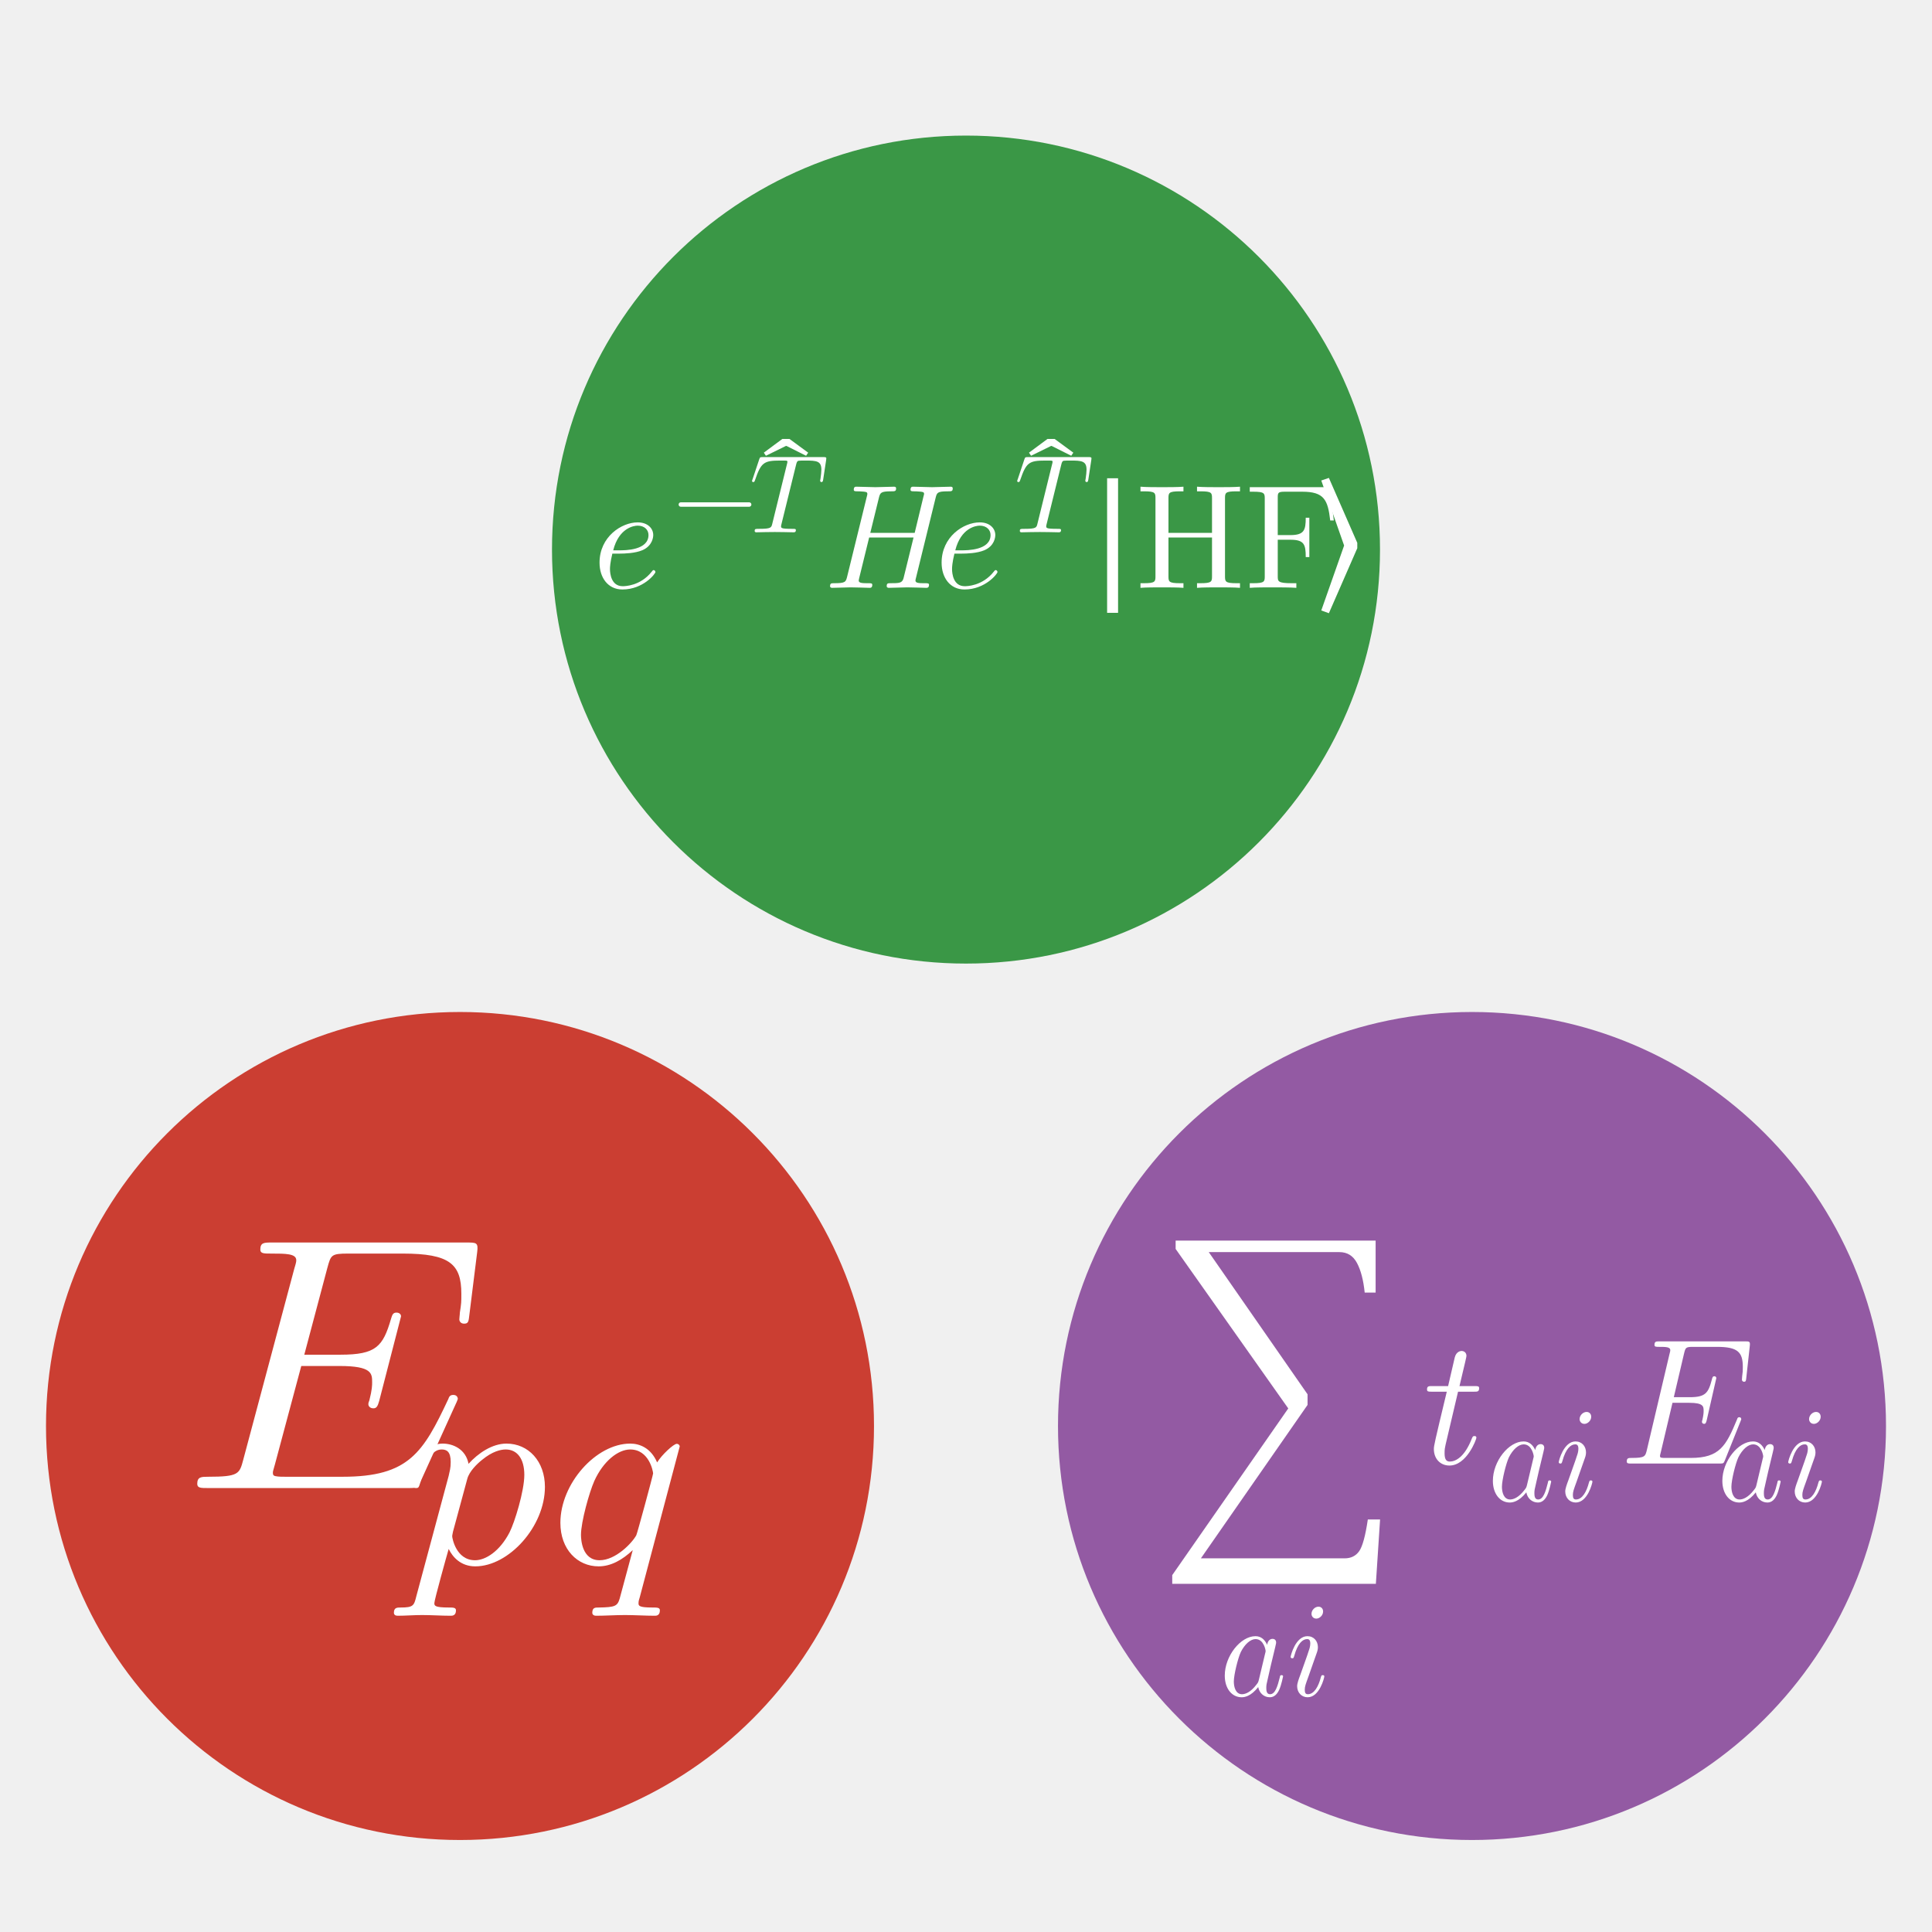
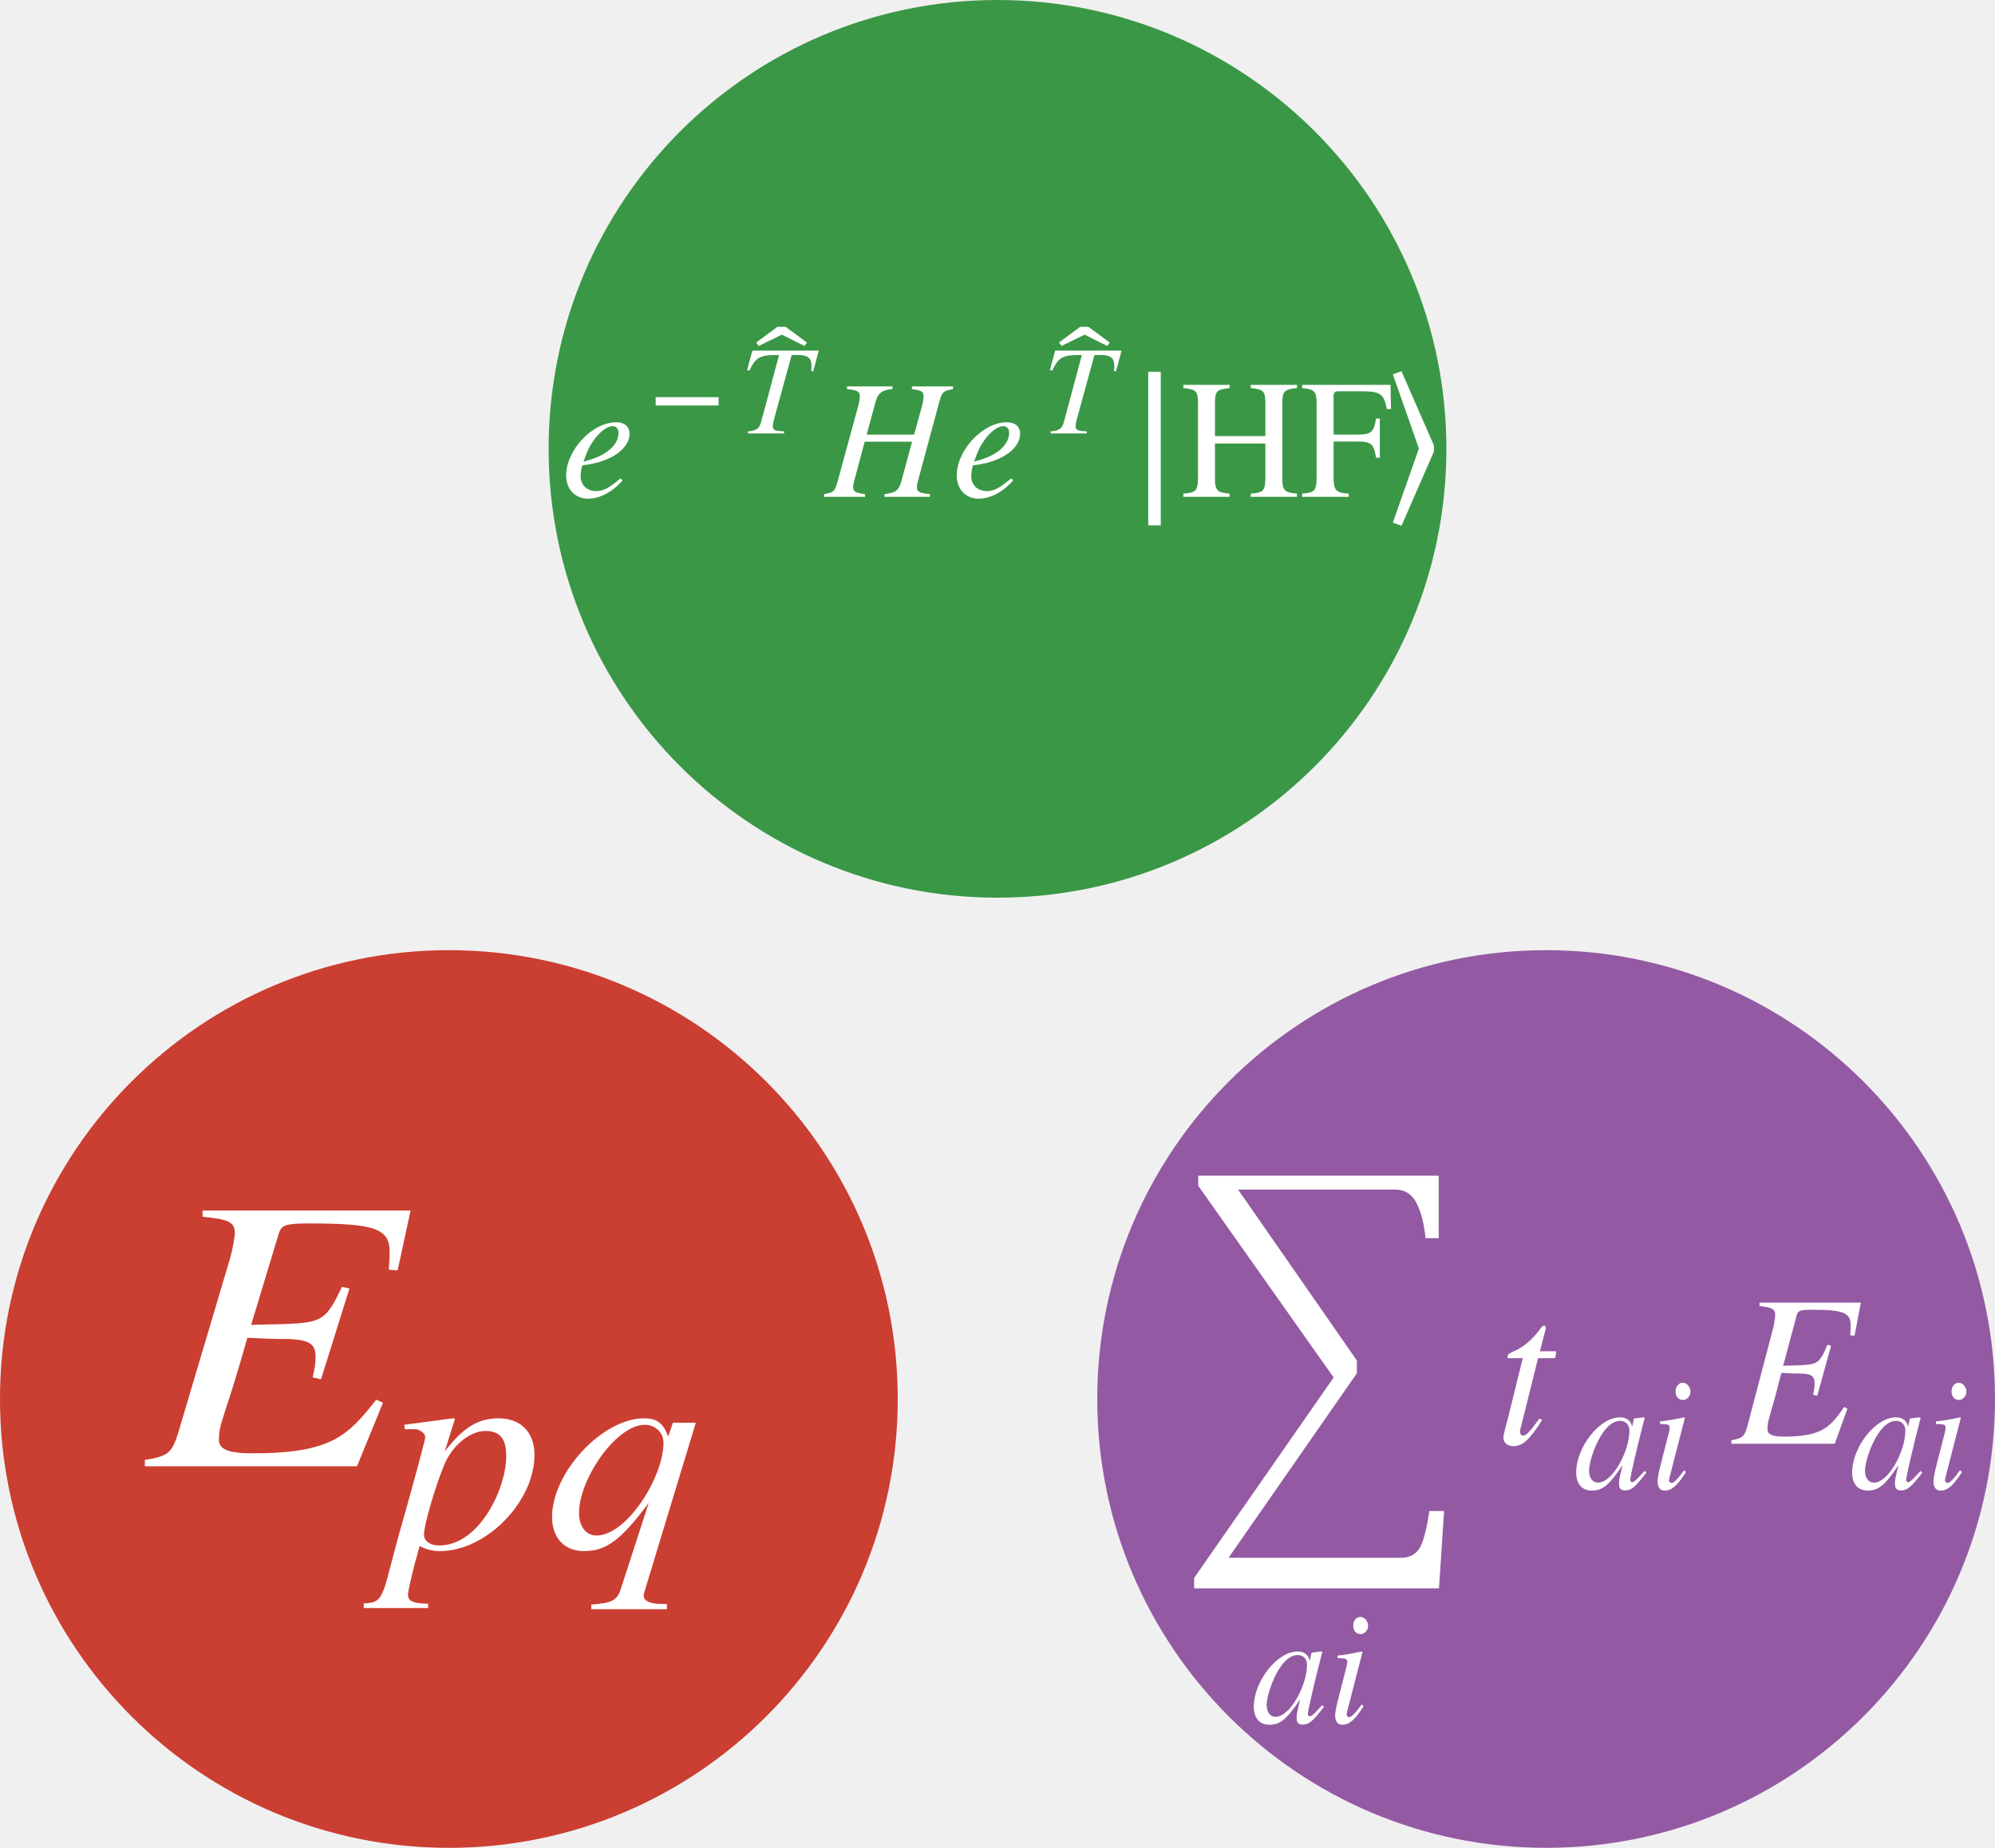
- <svg xmlns="http://www.w3.org/2000/svg" width="210mm" height="210mm" viewBox="0 0 210 210" version="1.1" id="svg1">
+ <svg xmlns="http://www.w3.org/2000/svg" width="209.778mm" height="194.32mm" viewBox="0 0 209.778 194.32" version="1.1" id="svg1">
  <defs id="defs1">
    <clipPath id="clip0">
      <rect x="502" y="206" width="194" height="323" id="rect1" />
    </clipPath>
    <clipPath id="clip0-2">
      <rect x="590" y="306" width="138" height="40" id="rect1-3" />
    </clipPath>
  </defs>
-   <g id="layer1">
-     <circle style="fill:#3a9746;fill-opacity:1;stroke-width:0.265" id="path1" cx="105" cy="59.737" r="45" />
-     <circle style="fill:#935aa3;fill-opacity:1;stroke-width:0.265" id="path1-1" cx="160" cy="155" r="45" />
-     <g clip-path="url(#clip0)" transform="matrix(0.7681028,0,0,0.8141442,-329.7612,-126.6831)" id="g6" style="fill:#ffffff;fill-opacity:1">
+   <g id="layer1" transform="translate(-0.1111107,-15.50656)">
+     <circle style="fill:#3a9746;fill-opacity:1;stroke-width:0.278" id="path1" cx="105" cy="62.707" r="47.2" />
+     <circle style="fill:#935aa3;fill-opacity:1;stroke-width:0.278" id="path1-1" cx="162.689" cy="162.627" r="47.2" />
+     <g clip-path="url(#clip0)" transform="matrix(0.8935176,0,0,0.9470766,-406.1485,-165.0886)" id="g6" style="fill:#ffffff;fill-opacity:1">
      <path d="M 5.473,-28.23 19.453,-9.246 v 1.418 L 4.359,12.656 H 24.691 c 0.898,0 1.586,-0.316 2.062,-0.949 0.477,-0.633 0.887,-2.047 1.23,-4.242 h 1.734 L 29.121,16.055 H 0.305 V 14.895 L 16.723,-7.359 0.785,-28.652 v -1.113 H 29.086 v 6.938 h -1.547 c -0.18,-1.664 -0.543,-2.981 -1.09,-3.949 -0.547,-0.969 -1.375,-1.453 -2.484,-1.453 z" transform="translate(594.9,351)" id="path1-15" style="fill:#ffffff;fill-opacity:1" />
-       <text fill="#000000" fill-opacity="0" font-family="Arial, Arial_MSFontService, sans-serif" font-size="45.82px" x="0.305" y="10.327" id="text1-2" style="fill:#ffffff;fill-opacity:1">෍</text>
-       <text font-family="'Cambria Math', 'Cambria Math_MSFontService', sans-serif" font-weight="400" font-size="24px" transform="translate(630.713,351)" id="text2-76" style="fill:#ffffff;fill-opacity:1">𝑡</text>
-       <text font-family="'Cambria Math', 'Cambria Math_MSFontService', sans-serif" font-weight="400" font-size="18px" transform="translate(639.86,356)" id="text3-1" style="fill:#ffffff;fill-opacity:1">𝑎𝑖</text>
-       <text font-family="'Cambria Math', 'Cambria Math_MSFontService', sans-serif" font-weight="400" font-size="24px" transform="translate(658.62,351)" id="text4" style="fill:#ffffff;fill-opacity:1">𝐸</text>
-       <text font-family="'Cambria Math', 'Cambria Math_MSFontService', sans-serif" font-weight="400" font-size="18px" transform="translate(672.333,356)" id="text5" style="fill:#ffffff;fill-opacity:1">𝑎𝑖</text>
-       <text font-family="'Cambria Math', 'Cambria Math_MSFontService', sans-serif" font-weight="400" font-size="18px" transform="translate(601.92,382)" id="text6" style="fill:#ffffff;fill-opacity:1">𝑎𝑖</text>
+       <path d="m 7.104,-10.272 h -1.92 l 0.672,-2.472 c 0.024,-0.048 0.024,-0.096 0.024,-0.12 0,-0.168 -0.072,-0.24 -0.192,-0.24 -0.144,0 -0.216,0.024 -0.36,0.216 -2.28,2.976 -3.96,2.472 -3.96,3.24 0,0.024 0,0.072 0.024,0.144 h 1.776 l -1.728,6.6 c -0.072,0.312 -0.552,1.8 -0.552,2.256 0,0.528 0.504,0.912 1.152,0.912 1.104,0 1.896,-0.672 3.408,-2.904 L 5.136,-2.808 c -1.176,1.512 -1.56,1.896 -1.944,1.896 -0.216,0 -0.36,-0.192 -0.36,-0.48 0,-0.024 0,-0.048 0.024,-0.12 l 2.112,-7.992 h 2.016 z" id="text2-76" style="font-size:24px;font-family:'Cambria Math', 'Cambria Math_MSFontService', sans-serif" transform="translate(630.713,351)" aria-label="𝑡" />
+       <path d="m 6.912,-0.738 c -0.144,0 -0.252,-0.108 -0.252,-0.234 0,-0.36 0.756,-3.438 1.602,-6.534 0.054,-0.18 0.072,-0.216 0.108,-0.378 L 8.244,-7.938 7.146,-7.812 7.092,-7.758 6.894,-6.894 C 6.75,-7.56 6.228,-7.938 5.454,-7.938 c -2.376,0 -5.148,3.294 -5.148,6.138 0,1.26 0.684,1.998 1.836,1.998 1.26,0 2.034,-0.594 3.618,-2.826 -0.36,1.404 -0.414,1.638 -0.414,2.07 0,0.522 0.216,0.738 0.72,0.738 0.72,0 1.17,-0.342 2.502,-1.98 L 8.352,-1.98 c -0.612,0.612 -1.17,1.242 -1.44,1.242 z M 6.57,-6.444 c 0,2.214 -1.944,5.76 -3.708,5.76 -0.63,0 -1.044,-0.522 -1.044,-1.35 0,-1.206 1.494,-5.508 3.654,-5.508 0.666,0 1.098,0.432 1.098,1.098 z m 4.95,5.796 c -0.144,0 -0.288,-0.144 -0.288,-0.27 0,-0.18 0.09,-0.432 0.18,-0.792 l 1.692,-6.192 -0.054,-0.036 c -1.818,0.342 -2.178,0.396 -2.88,0.45 V -7.2 c 0.954,0.018 1.134,0.072 1.134,0.432 0,0.144 -0.054,0.432 -0.162,0.792 l -0.864,3.186 c -0.288,1.044 -0.396,1.602 -0.396,1.962 0,0.666 0.288,1.026 0.828,1.026 0.828,0 1.494,-0.54 2.52,-2.052 l -0.234,-0.198 c -0.684,0.9 -1.17,1.404 -1.476,1.404 z m 1.332,-11.124 c -0.486,0 -0.846,0.414 -0.846,0.954 0,0.576 0.342,0.954 0.864,0.954 0.468,0 0.882,-0.414 0.882,-0.918 0,-0.522 -0.414,-0.99 -0.9,-0.99 z" id="text3-1" style="font-size:18px;font-family:'Cambria Math', 'Cambria Math_MSFontService', sans-serif" transform="translate(639.86,356)" aria-label="𝑎𝑖" />
+       <path d="m 5.976,-0.792 c -1.344,0 -1.92,-0.24 -1.92,-0.816 0,-1.104 0.312,-1.248 1.632,-6.264 0.84,0.048 1.584,0.072 1.872,0.072 h 0.192 c 1.536,0 1.848,0.312 1.848,1.104 0,0.408 -0.048,0.72 -0.168,1.248 l 0.48,0.12 1.632,-5.568 -0.432,-0.096 c -0.912,2.04 -1.128,2.184 -3.312,2.28 -0.288,0 -1.056,0.024 -1.896,0.048 l 1.584,-5.592 c 0.144,-0.528 0.408,-0.624 1.752,-0.624 3.768,0 4.608,0.312 4.608,1.752 0,0.312 -0.024,0.672 -0.048,1.08 l 0.504,0.048 0.744,-3.672 H 3.12 v 0.384 c 1.488,0.144 1.848,0.336 1.848,0.984 0,0.264 -0.144,1.104 -0.264,1.536 L 1.752,-2.16 c -0.384,1.368 -0.6,1.536 -1.944,1.776 V 0 H 11.976 L 13.464,-3.888 13.08,-4.08 c -1.632,2.208 -2.568,3.288 -7.104,3.288 z" id="text4" style="font-size:24px;font-family:'Cambria Math', 'Cambria Math_MSFontService', sans-serif" transform="translate(658.62,351)" aria-label="𝐸" />
+       <path d="m 6.912,-0.738 c -0.144,0 -0.252,-0.108 -0.252,-0.234 0,-0.36 0.756,-3.438 1.602,-6.534 0.054,-0.18 0.072,-0.216 0.108,-0.378 L 8.244,-7.938 7.146,-7.812 7.092,-7.758 6.894,-6.894 C 6.75,-7.56 6.228,-7.938 5.454,-7.938 c -2.376,0 -5.148,3.294 -5.148,6.138 0,1.26 0.684,1.998 1.836,1.998 1.26,0 2.034,-0.594 3.618,-2.826 -0.36,1.404 -0.414,1.638 -0.414,2.07 0,0.522 0.216,0.738 0.72,0.738 0.72,0 1.17,-0.342 2.502,-1.98 L 8.352,-1.98 c -0.612,0.612 -1.17,1.242 -1.44,1.242 z M 6.57,-6.444 c 0,2.214 -1.944,5.76 -3.708,5.76 -0.63,0 -1.044,-0.522 -1.044,-1.35 0,-1.206 1.494,-5.508 3.654,-5.508 0.666,0 1.098,0.432 1.098,1.098 z m 4.95,5.796 c -0.144,0 -0.288,-0.144 -0.288,-0.27 0,-0.18 0.09,-0.432 0.18,-0.792 l 1.692,-6.192 -0.054,-0.036 c -1.818,0.342 -2.178,0.396 -2.88,0.45 V -7.2 c 0.954,0.018 1.134,0.072 1.134,0.432 0,0.144 -0.054,0.432 -0.162,0.792 l -0.864,3.186 c -0.288,1.044 -0.396,1.602 -0.396,1.962 0,0.666 0.288,1.026 0.828,1.026 0.828,0 1.494,-0.54 2.52,-2.052 l -0.234,-0.198 c -0.684,0.9 -1.17,1.404 -1.476,1.404 z m 1.332,-11.124 c -0.486,0 -0.846,0.414 -0.846,0.954 0,0.576 0.342,0.954 0.864,0.954 0.468,0 0.882,-0.414 0.882,-0.918 0,-0.522 -0.414,-0.99 -0.9,-0.99 z" id="text5" style="font-size:18px;font-family:'Cambria Math', 'Cambria Math_MSFontService', sans-serif" transform="translate(672.333,356)" aria-label="𝑎𝑖" />
+       <path d="m 6.912,-0.738 c -0.144,0 -0.252,-0.108 -0.252,-0.234 0,-0.36 0.756,-3.438 1.602,-6.534 0.054,-0.18 0.072,-0.216 0.108,-0.378 L 8.244,-7.938 7.146,-7.812 7.092,-7.758 6.894,-6.894 C 6.75,-7.56 6.228,-7.938 5.454,-7.938 c -2.376,0 -5.148,3.294 -5.148,6.138 0,1.26 0.684,1.998 1.836,1.998 1.26,0 2.034,-0.594 3.618,-2.826 -0.36,1.404 -0.414,1.638 -0.414,2.07 0,0.522 0.216,0.738 0.72,0.738 0.72,0 1.17,-0.342 2.502,-1.98 L 8.352,-1.98 c -0.612,0.612 -1.17,1.242 -1.44,1.242 z M 6.57,-6.444 c 0,2.214 -1.944,5.76 -3.708,5.76 -0.63,0 -1.044,-0.522 -1.044,-1.35 0,-1.206 1.494,-5.508 3.654,-5.508 0.666,0 1.098,0.432 1.098,1.098 z m 4.95,5.796 c -0.144,0 -0.288,-0.144 -0.288,-0.27 0,-0.18 0.09,-0.432 0.18,-0.792 l 1.692,-6.192 -0.054,-0.036 c -1.818,0.342 -2.178,0.396 -2.88,0.45 V -7.2 c 0.954,0.018 1.134,0.072 1.134,0.432 0,0.144 -0.054,0.432 -0.162,0.792 l -0.864,3.186 c -0.288,1.044 -0.396,1.602 -0.396,1.962 0,0.666 0.288,1.026 0.828,1.026 0.828,0 1.494,-0.54 2.52,-2.052 l -0.234,-0.198 c -0.684,0.9 -1.17,1.404 -1.476,1.404 z m 1.332,-11.124 c -0.486,0 -0.846,0.414 -0.846,0.954 0,0.576 0.342,0.954 0.864,0.954 0.468,0 0.882,-0.414 0.882,-0.918 0,-0.522 -0.414,-0.99 -0.9,-0.99 z" id="text6" style="font-size:18px;font-family:'Cambria Math', 'Cambria Math_MSFontService', sans-serif" transform="translate(601.92,382)" aria-label="𝑎𝑖" />
    </g>
-     <circle style="fill:#cb3e32;fill-opacity:1;stroke-width:0.265" id="path1-8" cx="50" cy="155" r="45" />
-     <g transform="matrix(1.748017,0,0,1.636016,-281.0249,3.050267)" id="g2" style="fill:#ffffff;fill-opacity:1">
-       <text font-family="'Cambria Math', 'Cambria Math_MSFontService', sans-serif" font-weight="400" font-size="24px" transform="translate(172.127,97)" id="text1" style="display:inline;fill:#ffffff;fill-opacity:1">𝐸</text>
-       <text font-family="'Cambria Math', 'Cambria Math_MSFontService', sans-serif" font-weight="400" font-size="18px" transform="translate(185.84,102)" id="text2-7" style="fill:#ffffff;fill-opacity:1">𝑝𝑞</text>
+     <circle style="fill:#cb3e32;fill-opacity:1;stroke-width:0.278" id="path1-8" cx="47.311" cy="162.627" r="47.2" />
+     <g transform="matrix(1.833475,0,0,1.715999,-299.8973,3.248263)" id="g2" style="fill:#ffffff;fill-opacity:1">
+       <path d="m 5.976,-0.792 c -1.344,0 -1.92,-0.24 -1.92,-0.816 0,-1.104 0.312,-1.248 1.632,-6.264 0.84,0.048 1.584,0.072 1.872,0.072 h 0.192 c 1.536,0 1.848,0.312 1.848,1.104 0,0.408 -0.048,0.72 -0.168,1.248 l 0.48,0.12 1.632,-5.568 -0.432,-0.096 c -0.912,2.04 -1.128,2.184 -3.312,2.28 -0.288,0 -1.056,0.024 -1.896,0.048 l 1.584,-5.592 c 0.144,-0.528 0.408,-0.624 1.752,-0.624 3.768,0 4.608,0.312 4.608,1.752 0,0.312 -0.024,0.672 -0.048,1.08 l 0.504,0.048 0.744,-3.672 H 3.12 v 0.384 c 1.488,0.144 1.848,0.336 1.848,0.984 0,0.264 -0.144,1.104 -0.264,1.536 L 1.752,-2.16 c -0.384,1.368 -0.6,1.536 -1.944,1.776 V 0 H 11.976 L 13.464,-3.888 13.08,-4.08 c -1.632,2.208 -2.568,3.288 -7.104,3.288 z" id="text1" style="font-size:24px;font-family:'Cambria Math', 'Cambria Math_MSFontService', sans-serif" transform="translate(172.127,97)" aria-label="𝐸" />
+       <path d="m 1.602,-7.272 c 0.234,0 0.576,0.252 0.576,0.486 0,0.162 -0.648,2.718 -1.278,5.094 -1.242,4.59 -0.954,5.058 -2.25,5.094 V 3.69 H 2.34 V 3.42 c -0.846,0 -1.152,-0.162 -1.152,-0.54 0,-0.252 0.306,-1.656 0.666,-2.988 0.45,0.234 0.774,0.306 1.188,0.306 2.628,0 5.4,-3.024 5.4,-5.886 0,-1.404 -0.792,-2.25 -2.07,-2.25 -1.17,0 -2.034,0.576 -3.078,2.034 L 3.87,-7.866 c 0,-0.072 -0.036,-0.072 -0.09,-0.072 -0.09,0 -1.872,0.27 -2.808,0.396 l 0.036,0.27 z m 5.22,1.656 c 0,1.962 -1.53,5.472 -3.852,5.472 -0.504,0 -0.864,-0.27 -0.864,-0.666 0,-0.612 0.648,-2.97 1.17,-4.302 0.468,-1.188 1.476,-2.052 2.358,-2.052 0.972,0 1.188,0.684 1.188,1.548 z m 9.216,9.054 h -0.306 c -0.648,0 -1.026,-0.18 -1.026,-0.504 0,-0.036 0,-0.072 0.036,-0.216 L 17.694,-7.668 H 16.38 l -0.27,0.846 c -0.288,-0.828 -0.648,-1.116 -1.386,-1.116 -2.376,0 -5.274,3.312 -5.274,6.048 0,1.278 0.702,2.088 1.836,2.088 1.278,0 2.106,-0.666 3.708,-2.952 L 13.392,2.52 C 13.176,3.24 12.87,3.384 11.7,3.474 v 0.288 h 4.338 z m -4.032,-4.194 c -0.612,0 -1.008,-0.54 -1.008,-1.386 0,-2.07 2.124,-5.4 3.78,-5.4 0.594,0 1.062,0.486 1.062,1.098 0,2.142 -2.124,5.688 -3.834,5.688 z" id="text2-7" style="font-size:18px;font-family:'Cambria Math', 'Cambria Math_MSFontService', sans-serif" transform="translate(185.84,102)" aria-label="𝑝𝑞" />
    </g>
-     <text xml:space="preserve" style="font-size:42.333px;line-height:1.25;font-family:'Cascadia Mono';-inkscape-font-specification:'Cascadia Mono, Normal';text-align:start;writing-mode:lr-tb;direction:ltr;text-anchor:start;fill:#935aa3;fill-opacity:1;stroke-width:0.265" x="29.578" y="163.044" id="text2">
-       <tspan id="tspan2" style="stroke-width:0.265" x="29.578" y="163.044" />
-     </text>
-     <text xml:space="preserve" style="font-size:42.333px;line-height:1.25;font-family:'Cascadia Mono';-inkscape-font-specification:'Cascadia Mono, Normal';text-align:start;writing-mode:lr-tb;direction:ltr;text-anchor:start;fill:#000000;fill-opacity:1;stroke-width:0.265" x="32.756" y="162.067" id="text3">
-       <tspan id="tspan3" style="stroke-width:0.265" x="32.756" y="162.067" />
-     </text>
-     <g clip-path="url(#clip0-2)" transform="matrix(0.6599451,0,0,0.6707384,-329.1558,-162.814)" id="g9" style="fill:#ffffff;fill-opacity:1">
-       <text font-family="'Cambria Math', 'Cambria Math_MSFontService', sans-serif" font-weight="400" font-size="24px" transform="translate(596.4,338)" id="text1-22" style="fill:#ffffff;fill-opacity:1">𝑒</text>
-       <text font-family="'Cambria Math', 'Cambria Math_MSFontService', sans-serif" font-weight="400" font-size="18px" transform="translate(609.52,329)" id="text2-1" style="fill:#ffffff;fill-opacity:1">−</text>
-       <text font-family="'Cambria Math', 'Cambria Math_MSFontService', sans-serif" font-weight="400" font-size="18px" transform="translate(622.187,329)" id="text3-6" style="fill:#ffffff;fill-opacity:1">𝑇</text>
+     <g clip-path="url(#clip0-2)" transform="matrix(0.7290274,0,0,0.7409506,-375.6936,-182.6884)" id="g9" style="fill:#ffffff;fill-opacity:1">
+       <path d="m 8.592,-2.616 c -1.728,1.416 -2.472,1.8 -3.504,1.8 -1.368,0 -2.256,-0.864 -2.256,-2.16 0,-0.36 0.048,-0.72 0.24,-1.488 L 3.744,-4.56 c 3.6,-0.504 6.144,-2.328 6.144,-4.392 0,-1.008 -0.72,-1.632 -1.92,-1.632 -3.456,0 -7.224,3.96 -7.224,7.56 0,1.944 1.296,3.288 3.168,3.288 1.704,0 3.552,-0.984 4.968,-2.592 z M 3.24,-4.992 3.648,-6.048 c 0.816,-2.136 2.592,-3.984 3.816,-3.984 0.504,0 0.84,0.384 0.84,0.936 0,0.888 -0.528,3 -5.064,4.104 z" id="text1-22" style="font-size:24px;font-family:'Cambria Math', 'Cambria Math_MSFontService', sans-serif" transform="translate(596.4,338)" aria-label="𝑒" />
+       <path d="M 0.54,-3.96 H 9.612 V -5.148 H 0.54 Z" id="text2-1" style="font-size:18px;font-family:'Cambria Math', 'Cambria Math_MSFontService', sans-serif" transform="translate(609.52,329)" aria-label="−" />
+       <path d="M 11.394,-11.754 H 1.818 l -0.756,2.772 0.324,0.072 c 0.9,-1.854 1.476,-2.214 3.906,-2.214 H 5.67 L 3.078,-1.62 C 2.826,-0.666 2.358,-0.378 1.17,-0.288 V 0 H 6.39 V -0.288 C 6.084,-0.306 5.814,-0.342 5.706,-0.342 4.986,-0.396 4.77,-0.558 4.77,-1.098 c 0,-0.234 0.054,-0.45 0.216,-1.062 l 2.502,-8.964 h 0.99 c 1.296,0 1.872,0.45 1.872,1.458 0,0.234 -0.018,0.504 -0.054,0.81 l 0.306,0.036 z" id="text3-6" style="font-size:18px;font-family:'Cambria Math', 'Cambria Math_MSFontService', sans-serif" transform="translate(622.187,329)" aria-label="𝑇" />
      <path d="M 4.228,-12.129 7.304,-9.905 6.961,-9.404 3.735,-10.995 H 3.639 L 0.343,-9.404 0,-9.905 3.05,-12.129 Z" transform="translate(624.567,326)" id="path3" style="fill:#ffffff;fill-opacity:1" />
      <text fill="#000000" fill-opacity="0" font-family="Arial, Arial_MSFontService, sans-serif" font-size="2.725px" y="-9.745" id="text4-8" style="fill:#ffffff;fill-opacity:1">෠</text>
-       <text font-family="'Cambria Math', 'Cambria Math_MSFontService', sans-serif" font-weight="400" font-size="24px" transform="translate(634.54,338)" id="text5-5" style="fill:#ffffff;fill-opacity:1">𝐻</text>
-       <text font-family="'Cambria Math', 'Cambria Math_MSFontService', sans-serif" font-weight="400" font-size="24px" transform="translate(652.74,338)" id="text6-7" style="fill:#ffffff;fill-opacity:1">𝑒</text>
-       <text font-family="'Cambria Math', 'Cambria Math_MSFontService', sans-serif" font-weight="400" font-size="18px" transform="translate(665.86,329)" id="text7" style="fill:#ffffff;fill-opacity:1">𝑇</text>
+       <path d="M 18.408,-15.672 H 12.48 v 0.384 c 1.392,0.168 1.68,0.36 1.68,1.032 0,0.336 -0.096,0.888 -0.264,1.488 l -1.104,3.936 h -6.84 l 1.296,-4.68 c 0.336,-1.224 0.984,-1.68 2.424,-1.776 v -0.384 H 3.12 v 0.384 c 1.488,0.144 1.848,0.336 1.848,1.032 0,0.336 -0.096,0.888 -0.264,1.488 L 1.752,-2.16 c -0.384,1.416 -0.6,1.536 -1.944,1.776 V 0 h 5.904 v -0.384 c -1.44,-0.192 -1.704,-0.36 -1.704,-1.056 0,-0.168 0.024,-0.36 0.072,-0.528 l 1.584,-5.856 h 6.84 l -1.56,5.664 C 10.608,-0.912 10.08,-0.552 8.52,-0.384 V 0 h 6.552 V -0.384 C 13.536,-0.528 13.2,-0.72 13.2,-1.392 c 0,-0.24 0.024,-0.384 0.072,-0.576 l 3.168,-11.544 c 0.384,-1.392 0.6,-1.536 1.968,-1.776 z" id="text5-5" style="font-size:24px;font-family:'Cambria Math', 'Cambria Math_MSFontService', sans-serif" transform="translate(634.54,338)" aria-label="𝐻" />
+       <path d="m 8.592,-2.616 c -1.728,1.416 -2.472,1.8 -3.504,1.8 -1.368,0 -2.256,-0.864 -2.256,-2.16 0,-0.36 0.048,-0.72 0.24,-1.488 L 3.744,-4.56 c 3.6,-0.504 6.144,-2.328 6.144,-4.392 0,-1.008 -0.72,-1.632 -1.92,-1.632 -3.456,0 -7.224,3.96 -7.224,7.56 0,1.944 1.296,3.288 3.168,3.288 1.704,0 3.552,-0.984 4.968,-2.592 z M 3.24,-4.992 3.648,-6.048 c 0.816,-2.136 2.592,-3.984 3.816,-3.984 0.504,0 0.84,0.384 0.84,0.936 0,0.888 -0.528,3 -5.064,4.104 z" id="text6-7" style="font-size:24px;font-family:'Cambria Math', 'Cambria Math_MSFontService', sans-serif" transform="translate(652.74,338)" aria-label="𝑒" />
+       <path d="M 11.394,-11.754 H 1.818 l -0.756,2.772 0.324,0.072 c 0.9,-1.854 1.476,-2.214 3.906,-2.214 H 5.67 L 3.078,-1.62 C 2.826,-0.666 2.358,-0.378 1.17,-0.288 V 0 H 6.39 V -0.288 C 6.084,-0.306 5.814,-0.342 5.706,-0.342 4.986,-0.396 4.77,-0.558 4.77,-1.098 c 0,-0.234 0.054,-0.45 0.216,-1.062 l 2.502,-8.964 h 0.99 c 1.296,0 1.872,0.45 1.872,1.458 0,0.234 -0.018,0.504 -0.054,0.81 l 0.306,0.036 z" id="text7" style="font-size:18px;font-family:'Cambria Math', 'Cambria Math_MSFontService', sans-serif" transform="translate(665.86,329)" aria-label="𝑇" />
      <path d="M 4.228,-12.129 7.304,-9.905 6.961,-9.404 3.735,-10.995 H 3.639 L 0.343,-9.404 0,-9.905 3.05,-12.129 Z" transform="translate(668.24,326)" id="path7" style="fill:#ffffff;fill-opacity:1" />
      <text fill="#000000" fill-opacity="0" font-family="Arial, Arial_MSFontService, sans-serif" font-size="2.725px" y="-9.745" id="text8" style="fill:#ffffff;fill-opacity:1">෠</text>
      <path d="m 681.108,320.244 h 1.805 v 21.808 h -1.805 z m 36.528,-0.059 4.676,10.524 v 0.867 l -4.676,10.535 -1.254,-0.445 3.762,-10.524 -3.762,-10.535 z" fill-rule="evenodd" id="path8" style="fill:#ffffff;fill-opacity:1" />
-       <text font-family="'Cambria Math', 'Cambria Math_MSFontService', sans-serif" font-weight="400" font-size="24px" transform="translate(685.807,338)" id="text9" style="fill:#ffffff;fill-opacity:1">HF</text>
+       <path d="m 4.92,-8.616 v -4.656 c 0,-1.728 0.264,-1.992 2.112,-2.16 v -0.456 H 0.36 v 0.456 c 1.848,0.168 2.112,0.432 2.112,2.16 V -2.88 c 0,2.016 -0.24,2.304 -2.112,2.424 V 0 H 7.032 V -0.456 C 5.232,-0.6 4.92,-0.912 4.92,-2.616 V -7.56 h 7.272 v 4.68 c 0,2.016 -0.24,2.304 -2.112,2.424 V 0 h 6.672 V -0.456 C 14.952,-0.6 14.64,-0.912 14.64,-2.616 v -10.656 c 0,-1.728 0.264,-1.992 2.112,-2.16 v -0.456 H 10.08 v 0.456 c 1.848,0.168 2.112,0.432 2.112,2.16 v 4.656 z m 23.784,3.072 v -5.568 h -0.552 c -0.288,1.92 -0.72,2.28 -2.64,2.28 h -3.48 v -5.328 c 0,-0.672 0.12,-0.816 0.768,-0.816 h 3.264 c 2.712,0 3.24,0.36 3.648,2.52 h 0.6 l -0.072,-3.432 h -12.744 v 0.456 c 1.776,0.144 2.088,0.48 2.088,2.16 V -2.88 c 0,1.992 -0.264,2.304 -2.088,2.424 V 0 h 6.72 v -0.456 c -1.848,-0.096 -2.184,-0.456 -2.184,-2.4 v -4.992 h 3.48 c 1.944,0 2.352,0.36 2.64,2.304 z" id="text9" style="font-size:24px;font-family:'Cambria Math', 'Cambria Math_MSFontService', sans-serif" transform="translate(685.807,338)" aria-label="HF" />
    </g>
  </g>
</svg>
